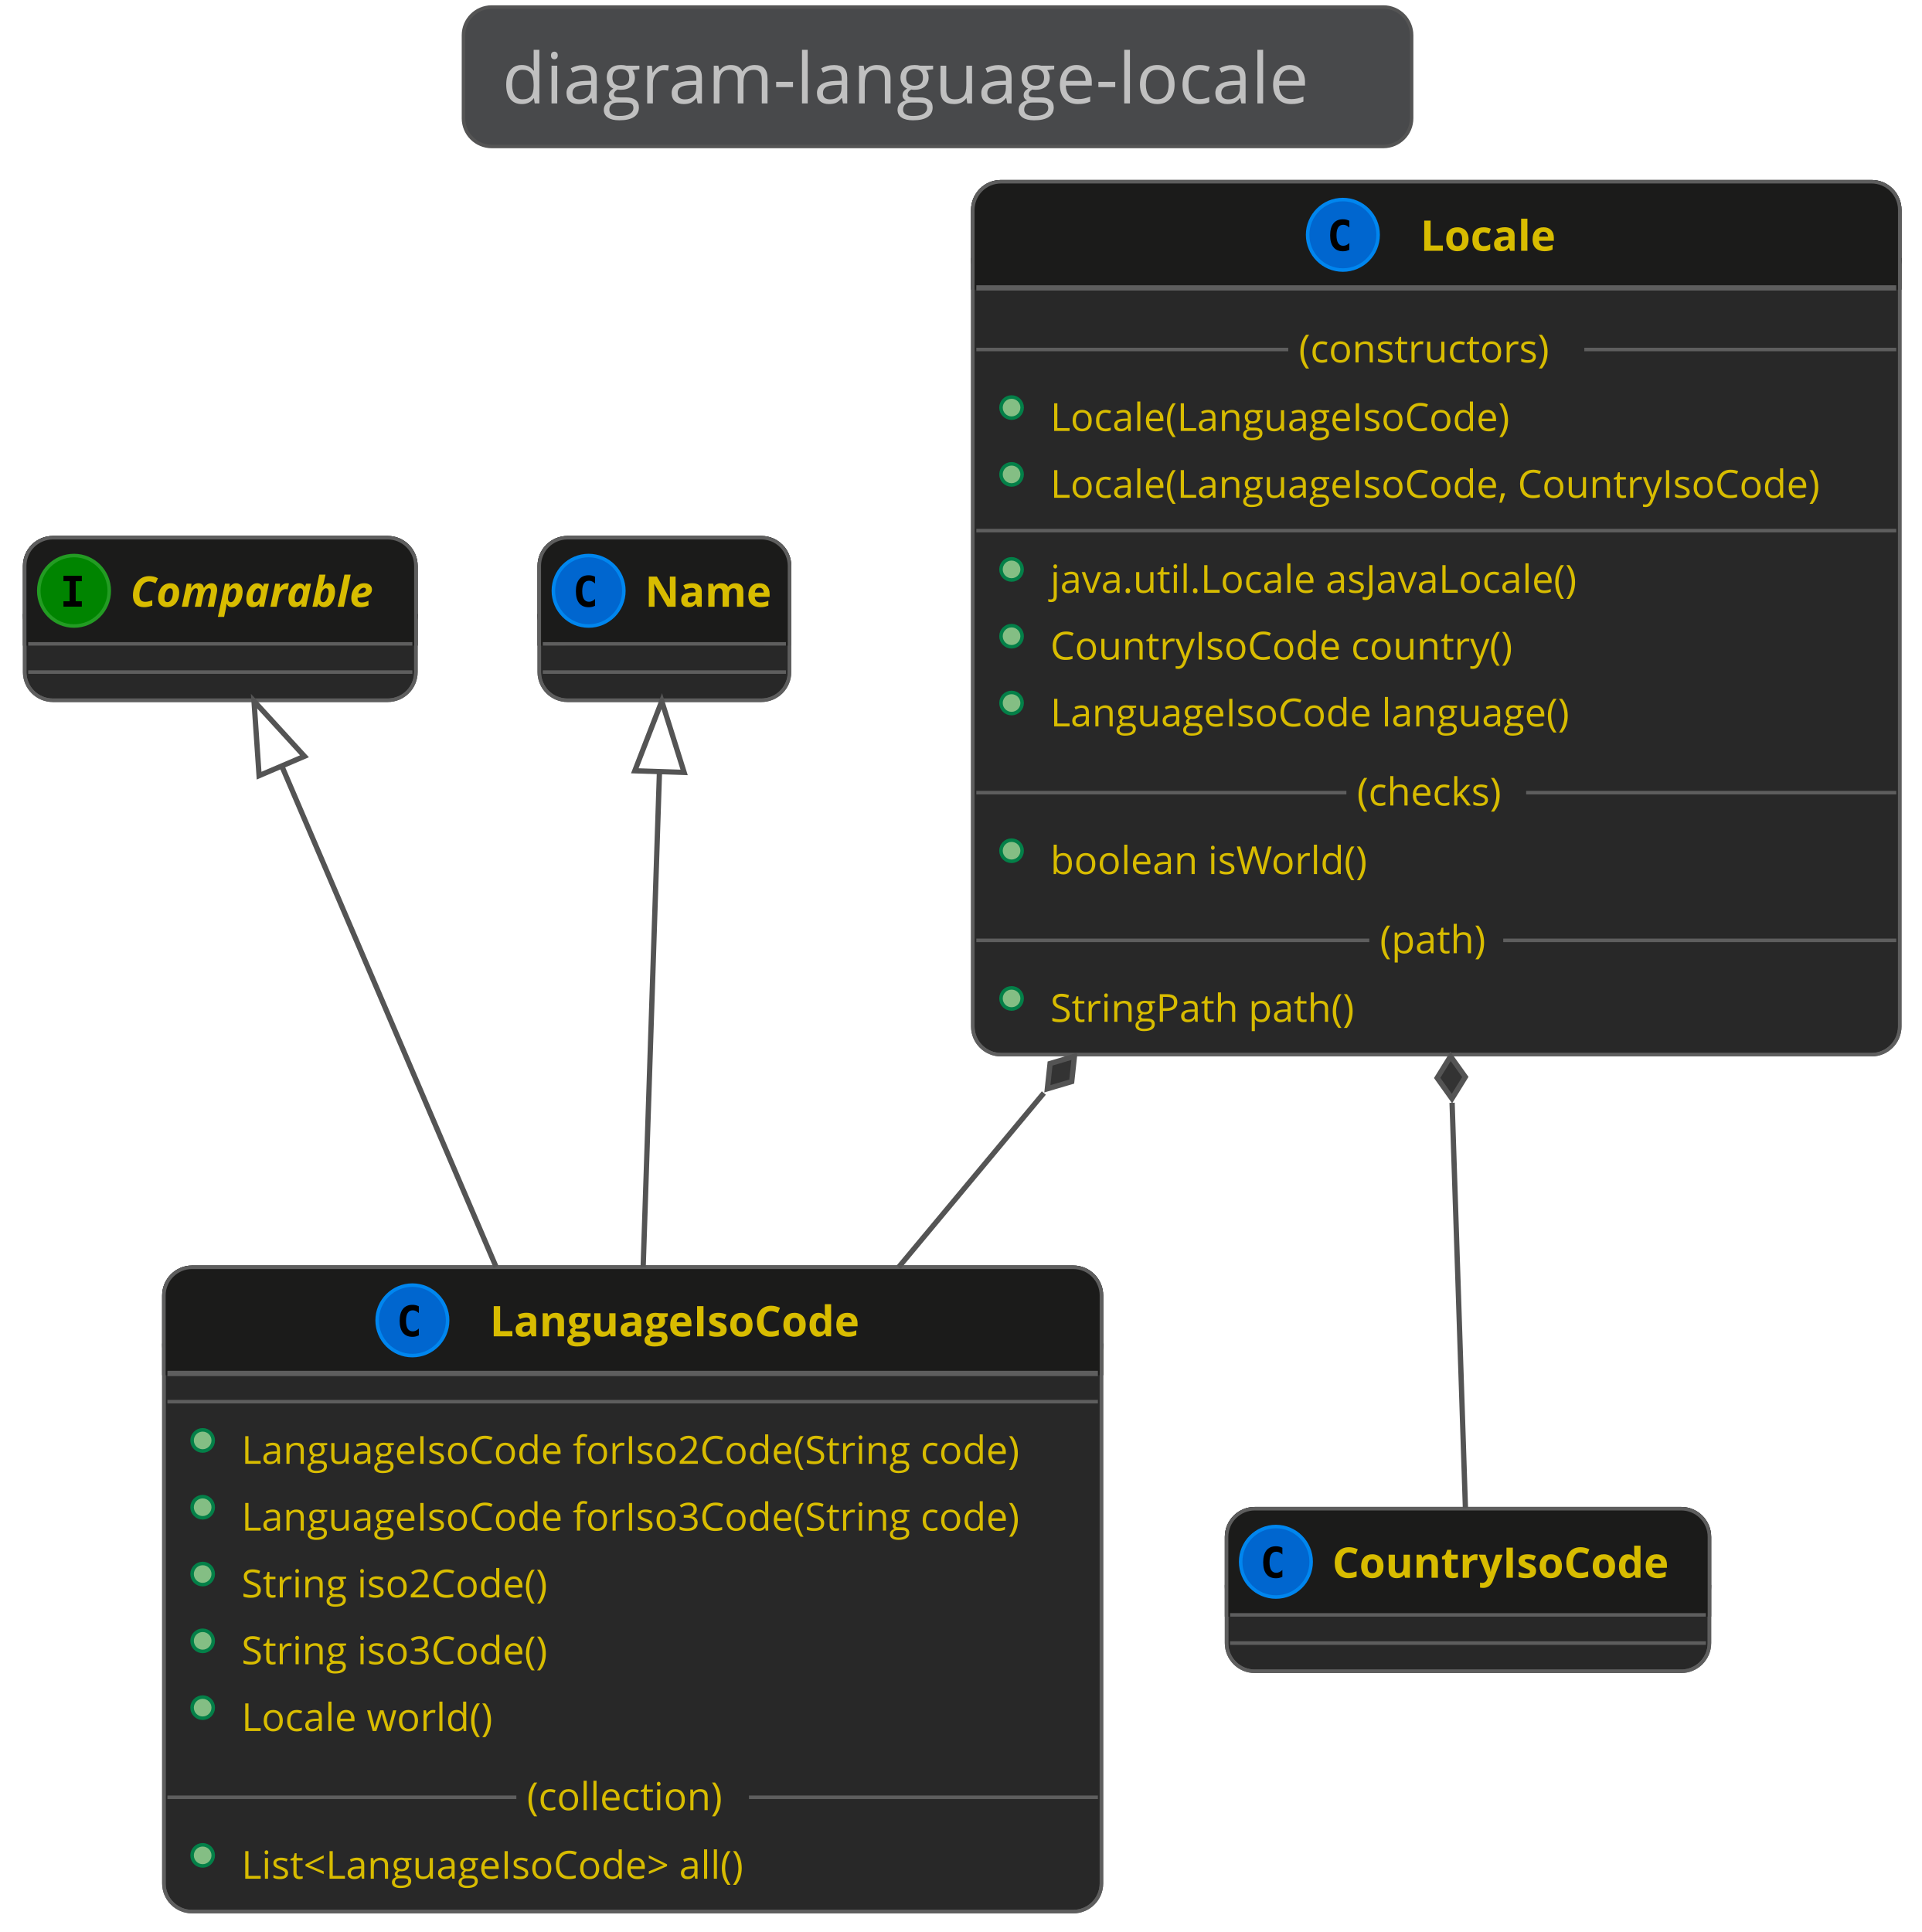
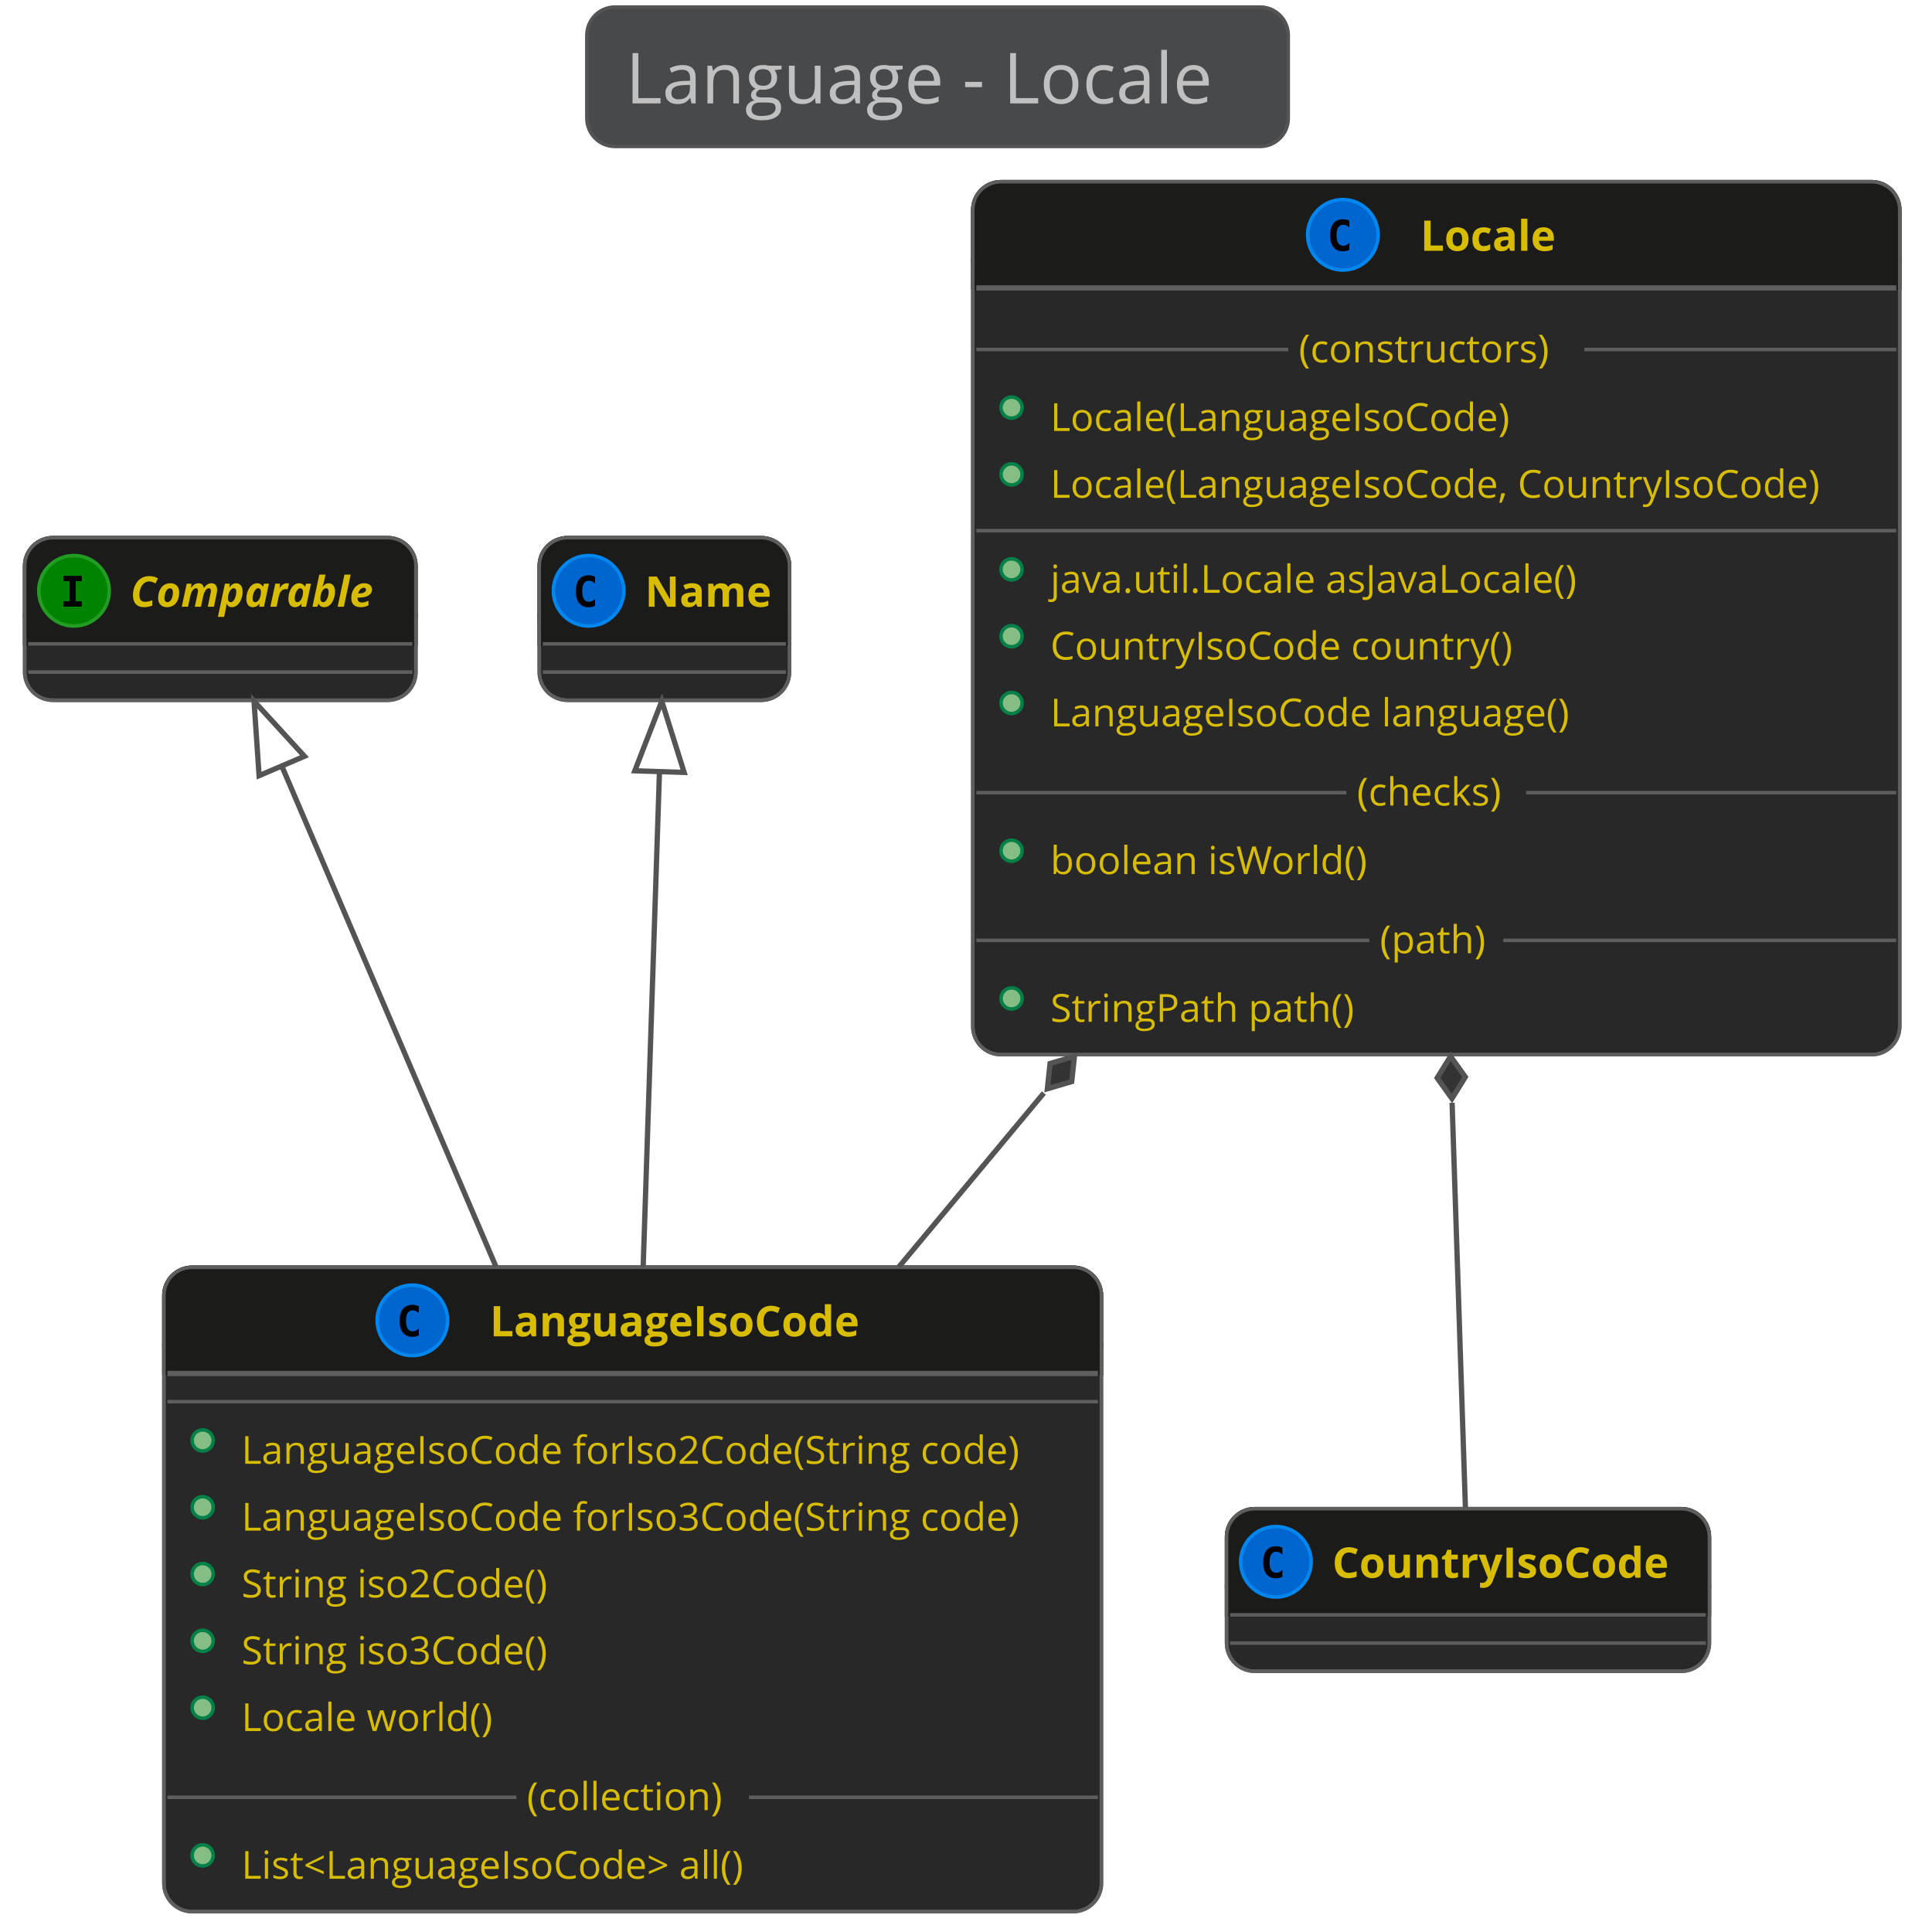
<svg xmlns="http://www.w3.org/2000/svg" contentScriptType="application/ecmascript" contentStyleType="text/css" height="571.875px" preserveAspectRatio="none" style="width:568px;height:571px;background:#333333;" version="1.1" viewBox="0 0 568 571" width="568.75px" zoomAndPan="magnify">
  <defs />
  <g>
-     <rect fill="#48494B" height="41.203" rx="8.333" ry="8.333" style="stroke:#545454;stroke-width:1.042;" width="280.208" x="136.979" y="2.083" />
-     <text fill="#C0C0C0" font-family="Open Sans,Avenir,Nunito,Arial,Helvetica,SansSerif" font-size="20.833" lengthAdjust="spacing" textLength="257.292" x="148.438" y="30.558">diagram-language-locale</text>
+     <rect fill="#48494B" height="41.203" rx="8.333" ry="8.333" style="stroke:#545454;stroke-width:1.042;" width="207.292" x="173.438" y="2.083" />
+     <text fill="#C0C0C0" font-family="Open Sans,Avenir,Nunito,Arial,Helvetica,SansSerif" font-size="20.833" lengthAdjust="spacing" textLength="184.375" x="184.896" y="30.558">Language - Locale</text>
    <rect codeLine="6" fill="#282828" height="48.055" id="Comparable" rx="8.333" ry="8.333" style="stroke:#5E5E5E;stroke-width:1.042;" width="115.625" x="7.292" y="158.911" />
    <rect fill="#1B1B1A" height="31.388" rx="8.333" ry="8.333" style="stroke:#1B1B1A;stroke-width:1.042;" width="115.625" x="7.292" y="158.911" />
    <rect fill="#1B1B1A" height="8.333" style="stroke:#1B1B1A;stroke-width:1.042;" width="115.625" x="7.292" y="181.966" />
    <rect codeLine="6" fill="none" height="48.055" id="Comparable" rx="8.333" ry="8.333" style="stroke:#5E5E5E;stroke-width:1.042;" width="115.625" x="7.292" y="158.911" />
    <ellipse cx="21.875" cy="174.605" fill="#008400" rx="10.417" ry="10.417" style="stroke:#239C23;stroke-width:1.042;" />
    <path d="M18.758,171.767 L18.758,170.18 L24.184,170.18 L24.184,171.767 L22.371,171.767 L22.371,177.706 L24.184,177.706 L24.184,179.293 L18.758,179.293 L18.758,177.706 L20.571,177.706 L20.571,171.767 Z " fill="#000000" />
    <text fill="#D8BC00" font-family="Open Sans,Avenir,Nunito,Arial,Helvetica,SansSerif" font-size="12.5" font-style="italic" font-weight="bold" lengthAdjust="spacing" textLength="78.125" x="38.542" y="179.329">Comparable</text>
    <line style="stroke:#5E5E5E;stroke-width:1.042;" x1="8.333" x2="121.875" y1="190.299" y2="190.299" />
    <line style="stroke:#5E5E5E;stroke-width:1.042;" x1="8.333" x2="121.875" y1="198.633" y2="198.633" />
    <rect fill="#282828" height="48.055" id="Name" rx="8.333" ry="8.333" style="stroke:#5E5E5E;stroke-width:1.042;" width="73.958" x="159.375" y="158.911" />
    <rect fill="#1B1B1A" height="31.388" rx="8.333" ry="8.333" style="stroke:#1B1B1A;stroke-width:1.042;" width="73.958" x="159.375" y="158.911" />
    <rect fill="#1B1B1A" height="8.333" style="stroke:#1B1B1A;stroke-width:1.042;" width="73.958" x="159.375" y="181.966" />
    <rect fill="none" height="48.055" id="Name" rx="8.333" ry="8.333" style="stroke:#5E5E5E;stroke-width:1.042;" width="73.958" x="159.375" y="158.911" />
    <ellipse cx="173.958" cy="174.605" fill="#0066CF" rx="10.417" ry="10.417" style="stroke:#0086EF;stroke-width:1.042;" />
    <path d="M175.869,179.03 Q175.441,179.25 174.971,179.36 Q174.501,179.47 173.983,179.47 Q172.139,179.47 171.169,178.255 Q170.199,177.041 170.199,174.746 Q170.199,172.445 171.169,171.23 Q172.139,170.016 173.983,170.016 Q174.501,170.016 174.978,170.125 Q175.454,170.235 175.869,170.455 L175.869,172.457 Q175.405,172.03 174.969,171.831 Q174.532,171.633 174.068,171.633 Q173.079,171.633 172.576,172.417 Q172.072,173.202 172.072,174.746 Q172.072,176.284 172.576,177.068 Q173.079,177.852 174.068,177.852 Q174.532,177.852 174.969,177.654 Q175.405,177.456 175.869,177.028 Z " fill="#000000" />
    <text fill="#D8BC00" font-family="Open Sans,Avenir,Nunito,Arial,Helvetica,SansSerif" font-size="12.5" font-weight="bold" lengthAdjust="spacing" textLength="36.458" x="190.625" y="179.329">Name</text>
    <line style="stroke:#5E5E5E;stroke-width:1.042;" x1="160.417" x2="232.292" y1="190.299" y2="190.299" />
    <line style="stroke:#5E5E5E;stroke-width:1.042;" x1="160.417" x2="232.292" y1="198.633" y2="198.633" />
    <rect codeLine="10" fill="#282828" height="190.436" id="LanguageIsoCode" rx="8.333" ry="8.333" style="stroke:#5E5E5E;stroke-width:1.042;" width="277.083" x="48.438" y="374.536" />
    <rect fill="#1B1B1A" height="31.388" rx="8.333" ry="8.333" style="stroke:#1B1B1A;stroke-width:1.042;" width="277.083" x="48.438" y="374.536" />
    <rect fill="#1B1B1A" height="8.333" style="stroke:#1B1B1A;stroke-width:1.042;" width="277.083" x="48.438" y="397.591" />
    <rect codeLine="10" fill="none" height="190.436" id="LanguageIsoCode" rx="8.333" ry="8.333" style="stroke:#5E5E5E;stroke-width:1.042;" width="277.083" x="48.438" y="374.536" />
    <ellipse cx="121.875" cy="390.23" fill="#0066CF" rx="10.417" ry="10.417" style="stroke:#0086EF;stroke-width:1.042;" />
    <path d="M123.785,394.655 Q123.358,394.875 122.888,394.985 Q122.418,395.095 121.899,395.095 Q120.056,395.095 119.086,393.88 Q118.115,392.666 118.115,390.371 Q118.115,388.07 119.086,386.855 Q120.056,385.64 121.899,385.64 Q122.418,385.64 122.894,385.75 Q123.37,385.86 123.785,386.08 L123.785,388.082 Q123.322,387.655 122.885,387.456 Q122.449,387.258 121.985,387.258 Q120.996,387.258 120.493,388.042 Q119.989,388.827 119.989,390.371 Q119.989,391.909 120.493,392.693 Q120.996,393.477 121.985,393.477 Q122.449,393.477 122.885,393.279 Q123.322,393.081 123.785,392.653 Z " fill="#000000" />
    <text fill="#D8BC00" font-family="Open Sans,Avenir,Nunito,Arial,Helvetica,SansSerif" font-size="12.5" font-weight="bold" lengthAdjust="spacing" textLength="115.625" x="144.792" y="394.954">LanguageIsoCode</text>
    <line style="stroke:#5E5E5E;stroke-width:1.562;" x1="49.479" x2="324.479" y1="405.925" y2="405.925" />
    <line style="stroke:#5E5E5E;stroke-width:1.042;" x1="49.479" x2="324.479" y1="414.258" y2="414.258" />
    <ellipse cx="59.896" cy="425.716" fill="#84BE84" rx="3.125" ry="3.125" style="stroke:#038048;stroke-width:1.042;" />
    <text fill="#D8BC00" font-family="Open Sans,Avenir,Nunito,Arial,Helvetica,SansSerif" font-size="11.458" lengthAdjust="spacing" textLength="244.792" x="71.354" y="432.627">LanguageIsoCode forIso2Code(String code)</text>
    <ellipse cx="59.896" cy="445.461" fill="#84BE84" rx="3.125" ry="3.125" style="stroke:#038048;stroke-width:1.042;" />
    <text fill="#D8BC00" font-family="Open Sans,Avenir,Nunito,Arial,Helvetica,SansSerif" font-size="11.458" lengthAdjust="spacing" textLength="244.792" x="71.354" y="452.372">LanguageIsoCode forIso3Code(String code)</text>
    <ellipse cx="59.896" cy="465.206" fill="#84BE84" rx="3.125" ry="3.125" style="stroke:#038048;stroke-width:1.042;" />
    <text fill="#D8BC00" font-family="Open Sans,Avenir,Nunito,Arial,Helvetica,SansSerif" font-size="11.458" lengthAdjust="spacing" textLength="97.917" x="71.354" y="472.117">String iso2Code()</text>
    <ellipse cx="59.896" cy="484.951" fill="#84BE84" rx="3.125" ry="3.125" style="stroke:#038048;stroke-width:1.042;" />
    <text fill="#D8BC00" font-family="Open Sans,Avenir,Nunito,Arial,Helvetica,SansSerif" font-size="11.458" lengthAdjust="spacing" textLength="97.917" x="71.354" y="491.862">String iso3Code()</text>
    <ellipse cx="59.896" cy="504.696" fill="#84BE84" rx="3.125" ry="3.125" style="stroke:#038048;stroke-width:1.042;" />
    <text fill="#D8BC00" font-family="Open Sans,Avenir,Nunito,Arial,Helvetica,SansSerif" font-size="11.458" lengthAdjust="spacing" textLength="78.125" x="71.354" y="511.607">Locale world()</text>
    <ellipse cx="59.896" cy="548.352" fill="#84BE84" rx="3.125" ry="3.125" style="stroke:#038048;stroke-width:1.042;" />
    <text fill="#D8BC00" font-family="Open Sans,Avenir,Nunito,Arial,Helvetica,SansSerif" font-size="11.458" lengthAdjust="spacing" textLength="162.5" x="71.354" y="555.263">List&lt;LanguageIsoCode&gt; all()</text>
    <line style="stroke:#5E5E5E;stroke-width:1.042;" x1="49.479" x2="152.604" y1="531.188" y2="531.188" />
    <text fill="#D8BC00" font-family="Open Sans,Avenir,Nunito,Arial,Helvetica,SansSerif" font-size="11.458" lengthAdjust="spacing" textLength="62.5" x="155.729" y="534.998">(collection)</text>
    <line style="stroke:#5E5E5E;stroke-width:1.042;" x1="221.354" x2="324.479" y1="531.188" y2="531.188" />
    <rect codeLine="24" fill="#282828" height="258.004" id="Locale" rx="8.333" ry="8.333" style="stroke:#5E5E5E;stroke-width:1.042;" width="273.958" x="287.5" y="53.703" />
    <rect fill="#1B1B1A" height="31.388" rx="8.333" ry="8.333" style="stroke:#1B1B1A;stroke-width:1.042;" width="273.958" x="287.5" y="53.703" />
    <rect fill="#1B1B1A" height="8.333" style="stroke:#1B1B1A;stroke-width:1.042;" width="273.958" x="287.5" y="76.758" />
    <rect codeLine="24" fill="none" height="258.004" id="Locale" rx="8.333" ry="8.333" style="stroke:#5E5E5E;stroke-width:1.042;" width="273.958" x="287.5" y="53.703" />
    <ellipse cx="396.875" cy="69.397" fill="#0066CF" rx="10.417" ry="10.417" style="stroke:#0086EF;stroke-width:1.042;" />
    <path d="M398.785,73.822 Q398.358,74.042 397.888,74.152 Q397.418,74.261 396.899,74.261 Q395.056,74.261 394.086,73.047 Q393.115,71.832 393.115,69.537 Q393.115,67.236 394.086,66.022 Q395.056,64.807 396.899,64.807 Q397.418,64.807 397.894,64.917 Q398.37,65.027 398.785,65.247 L398.785,67.249 Q398.322,66.821 397.885,66.623 Q397.449,66.425 396.985,66.425 Q395.996,66.425 395.493,67.209 Q394.989,67.993 394.989,69.537 Q394.989,71.075 395.493,71.86 Q395.996,72.644 396.985,72.644 Q397.449,72.644 397.885,72.446 Q398.322,72.247 398.785,71.82 Z " fill="#000000" />
    <text fill="#D8BC00" font-family="Open Sans,Avenir,Nunito,Arial,Helvetica,SansSerif" font-size="12.5" font-weight="bold" lengthAdjust="spacing" textLength="40.625" x="419.792" y="74.121">Locale</text>
    <line style="stroke:#5E5E5E;stroke-width:1.562;" x1="288.542" x2="560.417" y1="85.091" y2="85.091" />
    <ellipse cx="298.958" cy="120.461" fill="#84BE84" rx="3.125" ry="3.125" style="stroke:#038048;stroke-width:1.042;" />
    <text fill="#D8BC00" font-family="Open Sans,Avenir,Nunito,Arial,Helvetica,SansSerif" font-size="11.458" lengthAdjust="spacing" textLength="143.75" x="310.417" y="127.372">Locale(LanguageIsoCode)</text>
    <ellipse cx="298.958" cy="140.206" fill="#84BE84" rx="3.125" ry="3.125" style="stroke:#038048;stroke-width:1.042;" />
    <text fill="#D8BC00" font-family="Open Sans,Avenir,Nunito,Arial,Helvetica,SansSerif" font-size="11.458" lengthAdjust="spacing" textLength="241.667" x="310.417" y="147.117">Locale(LanguageIsoCode, CountryIsoCode)</text>
    <line style="stroke:#5E5E5E;stroke-width:1.042;" x1="288.542" x2="380.729" y1="103.297" y2="103.297" />
    <text fill="#D8BC00" font-family="Open Sans,Avenir,Nunito,Arial,Helvetica,SansSerif" font-size="11.458" lengthAdjust="spacing" textLength="81.25" x="383.854" y="107.106">(constructors)</text>
    <line style="stroke:#5E5E5E;stroke-width:1.042;" x1="468.229" x2="560.417" y1="103.297" y2="103.297" />
    <line style="stroke:#5E5E5E;stroke-width:1.042;" x1="288.542" x2="560.417" y1="156.826" y2="156.826" />
    <ellipse cx="298.958" cy="168.284" fill="#84BE84" rx="3.125" ry="3.125" style="stroke:#038048;stroke-width:1.042;" />
    <text fill="#D8BC00" font-family="Open Sans,Avenir,Nunito,Arial,Helvetica,SansSerif" font-size="11.458" lengthAdjust="spacing" textLength="162.5" x="310.417" y="175.195">java.util.Locale asJavaLocale()</text>
    <ellipse cx="298.958" cy="188.029" fill="#84BE84" rx="3.125" ry="3.125" style="stroke:#038048;stroke-width:1.042;" />
    <text fill="#D8BC00" font-family="Open Sans,Avenir,Nunito,Arial,Helvetica,SansSerif" font-size="11.458" lengthAdjust="spacing" textLength="146.875" x="310.417" y="194.94">CountryIsoCode country()</text>
    <ellipse cx="298.958" cy="207.774" fill="#84BE84" rx="3.125" ry="3.125" style="stroke:#038048;stroke-width:1.042;" />
    <text fill="#D8BC00" font-family="Open Sans,Avenir,Nunito,Arial,Helvetica,SansSerif" font-size="11.458" lengthAdjust="spacing" textLength="162.5" x="310.417" y="214.685">LanguageIsoCode language()</text>
    <ellipse cx="298.958" cy="251.43" fill="#84BE84" rx="3.125" ry="3.125" style="stroke:#038048;stroke-width:1.042;" />
    <text fill="#D8BC00" font-family="Open Sans,Avenir,Nunito,Arial,Helvetica,SansSerif" font-size="11.458" lengthAdjust="spacing" textLength="97.917" x="310.417" y="258.341">boolean isWorld()</text>
    <line style="stroke:#5E5E5E;stroke-width:1.042;" x1="288.542" x2="397.917" y1="234.266" y2="234.266" />
    <text fill="#D8BC00" font-family="Open Sans,Avenir,Nunito,Arial,Helvetica,SansSerif" font-size="11.458" lengthAdjust="spacing" textLength="46.875" x="401.042" y="238.076">(checks)</text>
    <line style="stroke:#5E5E5E;stroke-width:1.042;" x1="451.042" x2="560.417" y1="234.266" y2="234.266" />
    <ellipse cx="298.958" cy="295.087" fill="#84BE84" rx="3.125" ry="3.125" style="stroke:#038048;stroke-width:1.042;" />
    <text fill="#D8BC00" font-family="Open Sans,Avenir,Nunito,Arial,Helvetica,SansSerif" font-size="11.458" lengthAdjust="spacing" textLength="93.75" x="310.417" y="301.998">StringPath path()</text>
    <line style="stroke:#5E5E5E;stroke-width:1.042;" x1="288.542" x2="404.688" y1="277.923" y2="277.923" />
    <text fill="#D8BC00" font-family="Open Sans,Avenir,Nunito,Arial,Helvetica,SansSerif" font-size="11.458" lengthAdjust="spacing" textLength="33.333" x="407.812" y="281.732">(path)</text>
    <line style="stroke:#5E5E5E;stroke-width:1.042;" x1="444.271" x2="560.417" y1="277.923" y2="277.923" />
    <rect fill="#282828" height="48.055" id="CountryIsoCode" rx="8.333" ry="8.333" style="stroke:#5E5E5E;stroke-width:1.042;" width="142.708" x="362.5" y="445.89" />
    <rect fill="#1B1B1A" height="31.388" rx="8.333" ry="8.333" style="stroke:#1B1B1A;stroke-width:1.042;" width="142.708" x="362.5" y="445.89" />
    <rect fill="#1B1B1A" height="8.333" style="stroke:#1B1B1A;stroke-width:1.042;" width="142.708" x="362.5" y="468.945" />
    <rect fill="none" height="48.055" id="CountryIsoCode" rx="8.333" ry="8.333" style="stroke:#5E5E5E;stroke-width:1.042;" width="142.708" x="362.5" y="445.89" />
    <ellipse cx="377.083" cy="461.584" fill="#0066CF" rx="10.417" ry="10.417" style="stroke:#0086EF;stroke-width:1.042;" />
    <path d="M378.994,466.01 Q378.567,466.229 378.096,466.339 Q377.627,466.449 377.108,466.449 Q375.264,466.449 374.294,465.234 Q373.324,464.02 373.324,461.725 Q373.324,459.424 374.294,458.209 Q375.264,456.995 377.108,456.995 Q377.627,456.995 378.103,457.104 Q378.579,457.214 378.994,457.434 L378.994,459.436 Q378.53,459.009 378.094,458.81 Q377.657,458.612 377.193,458.612 Q376.204,458.612 375.701,459.396 Q375.197,460.181 375.197,461.725 Q375.197,463.263 375.701,464.047 Q376.204,464.832 377.193,464.832 Q377.657,464.832 378.094,464.633 Q378.53,464.435 378.994,464.008 Z " fill="#000000" />
    <text fill="#D8BC00" font-family="Open Sans,Avenir,Nunito,Arial,Helvetica,SansSerif" font-size="12.5" font-weight="bold" lengthAdjust="spacing" textLength="105.208" x="393.75" y="466.309">CountryIsoCode</text>
    <line style="stroke:#5E5E5E;stroke-width:1.042;" x1="363.542" x2="504.167" y1="477.279" y2="477.279" />
    <line style="stroke:#5E5E5E;stroke-width:1.042;" x1="363.542" x2="504.167" y1="485.612" y2="485.612" />
    <path codeLine="8" d="M194.896,228.255 C193.615,267.192 191.708,325.151 190.083,374.411 " fill="none" id="Name-backto-LanguageIsoCode" style="stroke:#545454;stroke-width:1.562;" />
    <polygon fill="none" points="187.615,227.807,195.583,207.224,202.188,228.286,187.615,227.807" style="stroke:#545454;stroke-width:1.562;" />
    <path codeLine="9" d="M83.375,226.619 C100.031,265.557 125.229,324.453 146.604,374.411 " fill="none" id="Comparable-backto-LanguageIsoCode" style="stroke:#545454;stroke-width:1.562;" />
    <polygon fill="none" points="76.573,229.244,75.073,207.224,89.979,223.515,76.573,229.244" style="stroke:#545454;stroke-width:1.562;" />
    <path codeLine="22" d="M308.5,323.036 C293.969,340.474 279.365,357.984 265.594,374.505 " fill="none" id="Locale-backto-LanguageIsoCode" style="stroke:#545454;stroke-width:1.562;" />
    <polygon fill="#333333" points="317.542,312.192,310.339,314.323,309.535,321.792,316.738,319.661,317.542,312.192" style="stroke:#545454;stroke-width:1.562;" />
    <path codeLine="23" d="M429.156,325.921 C430.677,372.37 432.208,418.88 433.094,445.692 " fill="none" id="Locale-backto-CountryIsoCode" style="stroke:#545454;stroke-width:1.562;" />
    <polygon fill="#333333" points="428.698,312.192,424.739,318.576,429.11,324.686,433.068,318.302,428.698,312.192" style="stroke:#545454;stroke-width:1.562;" />
  </g>
</svg>
